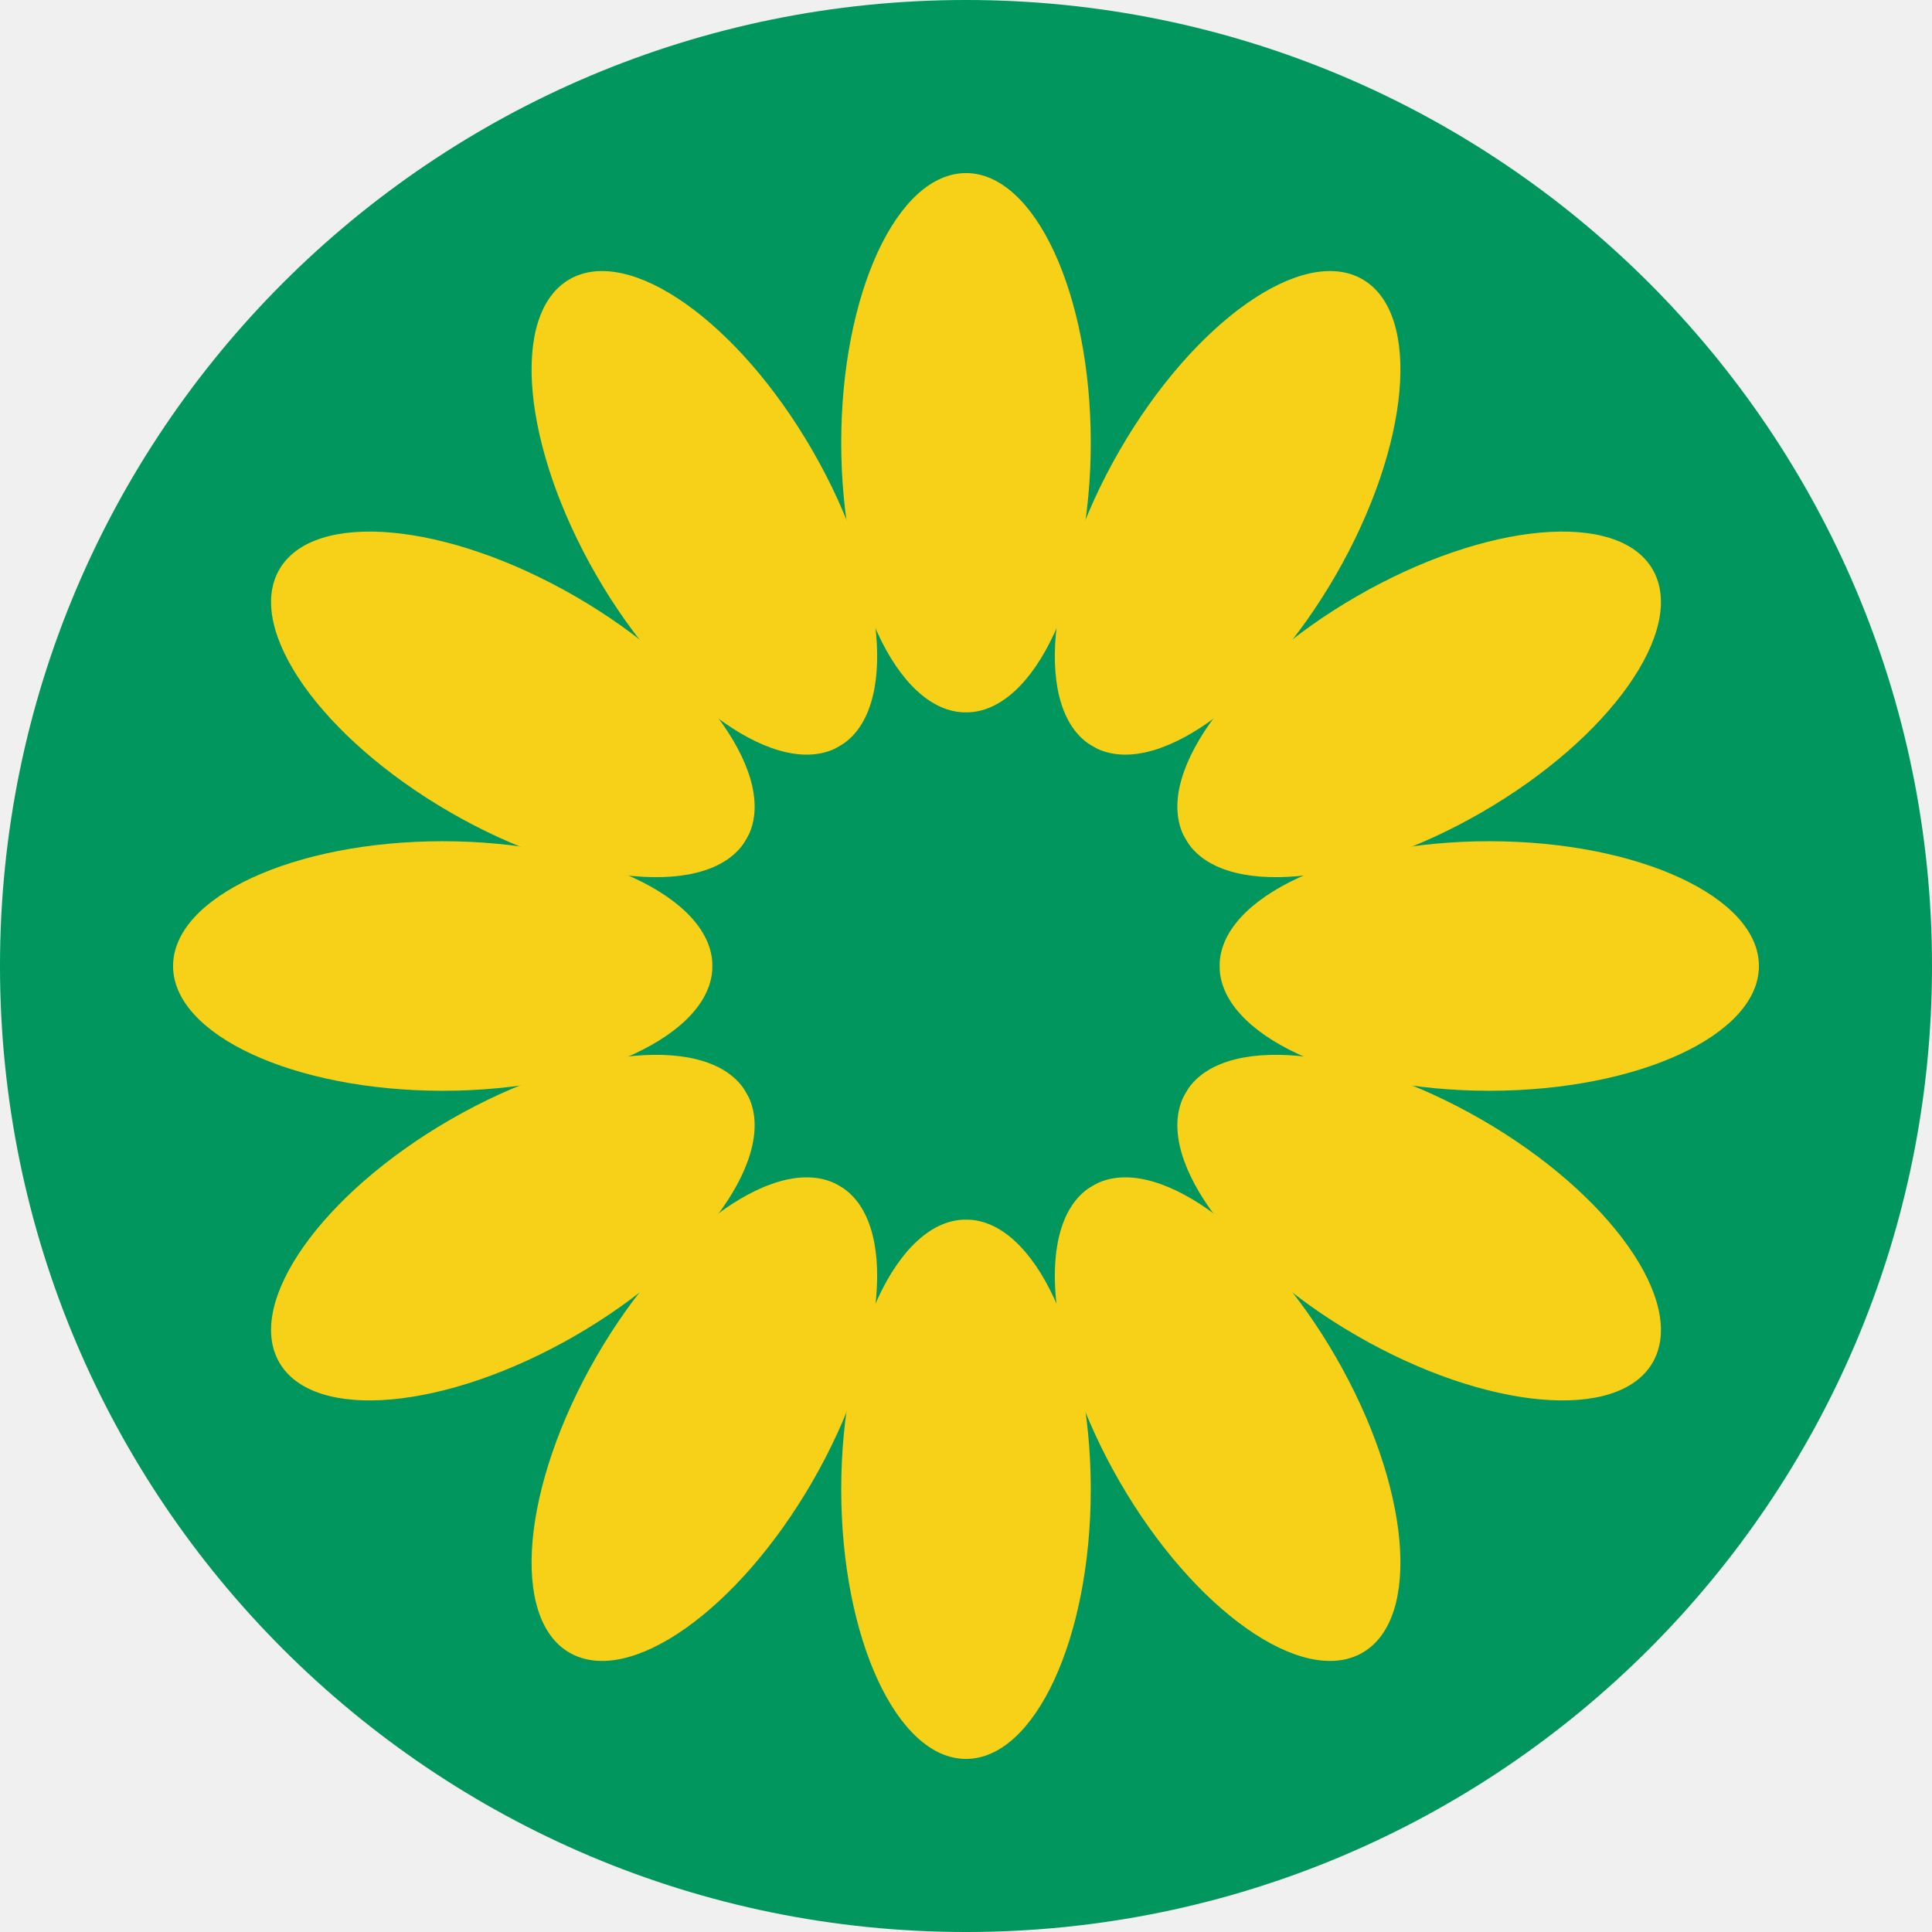
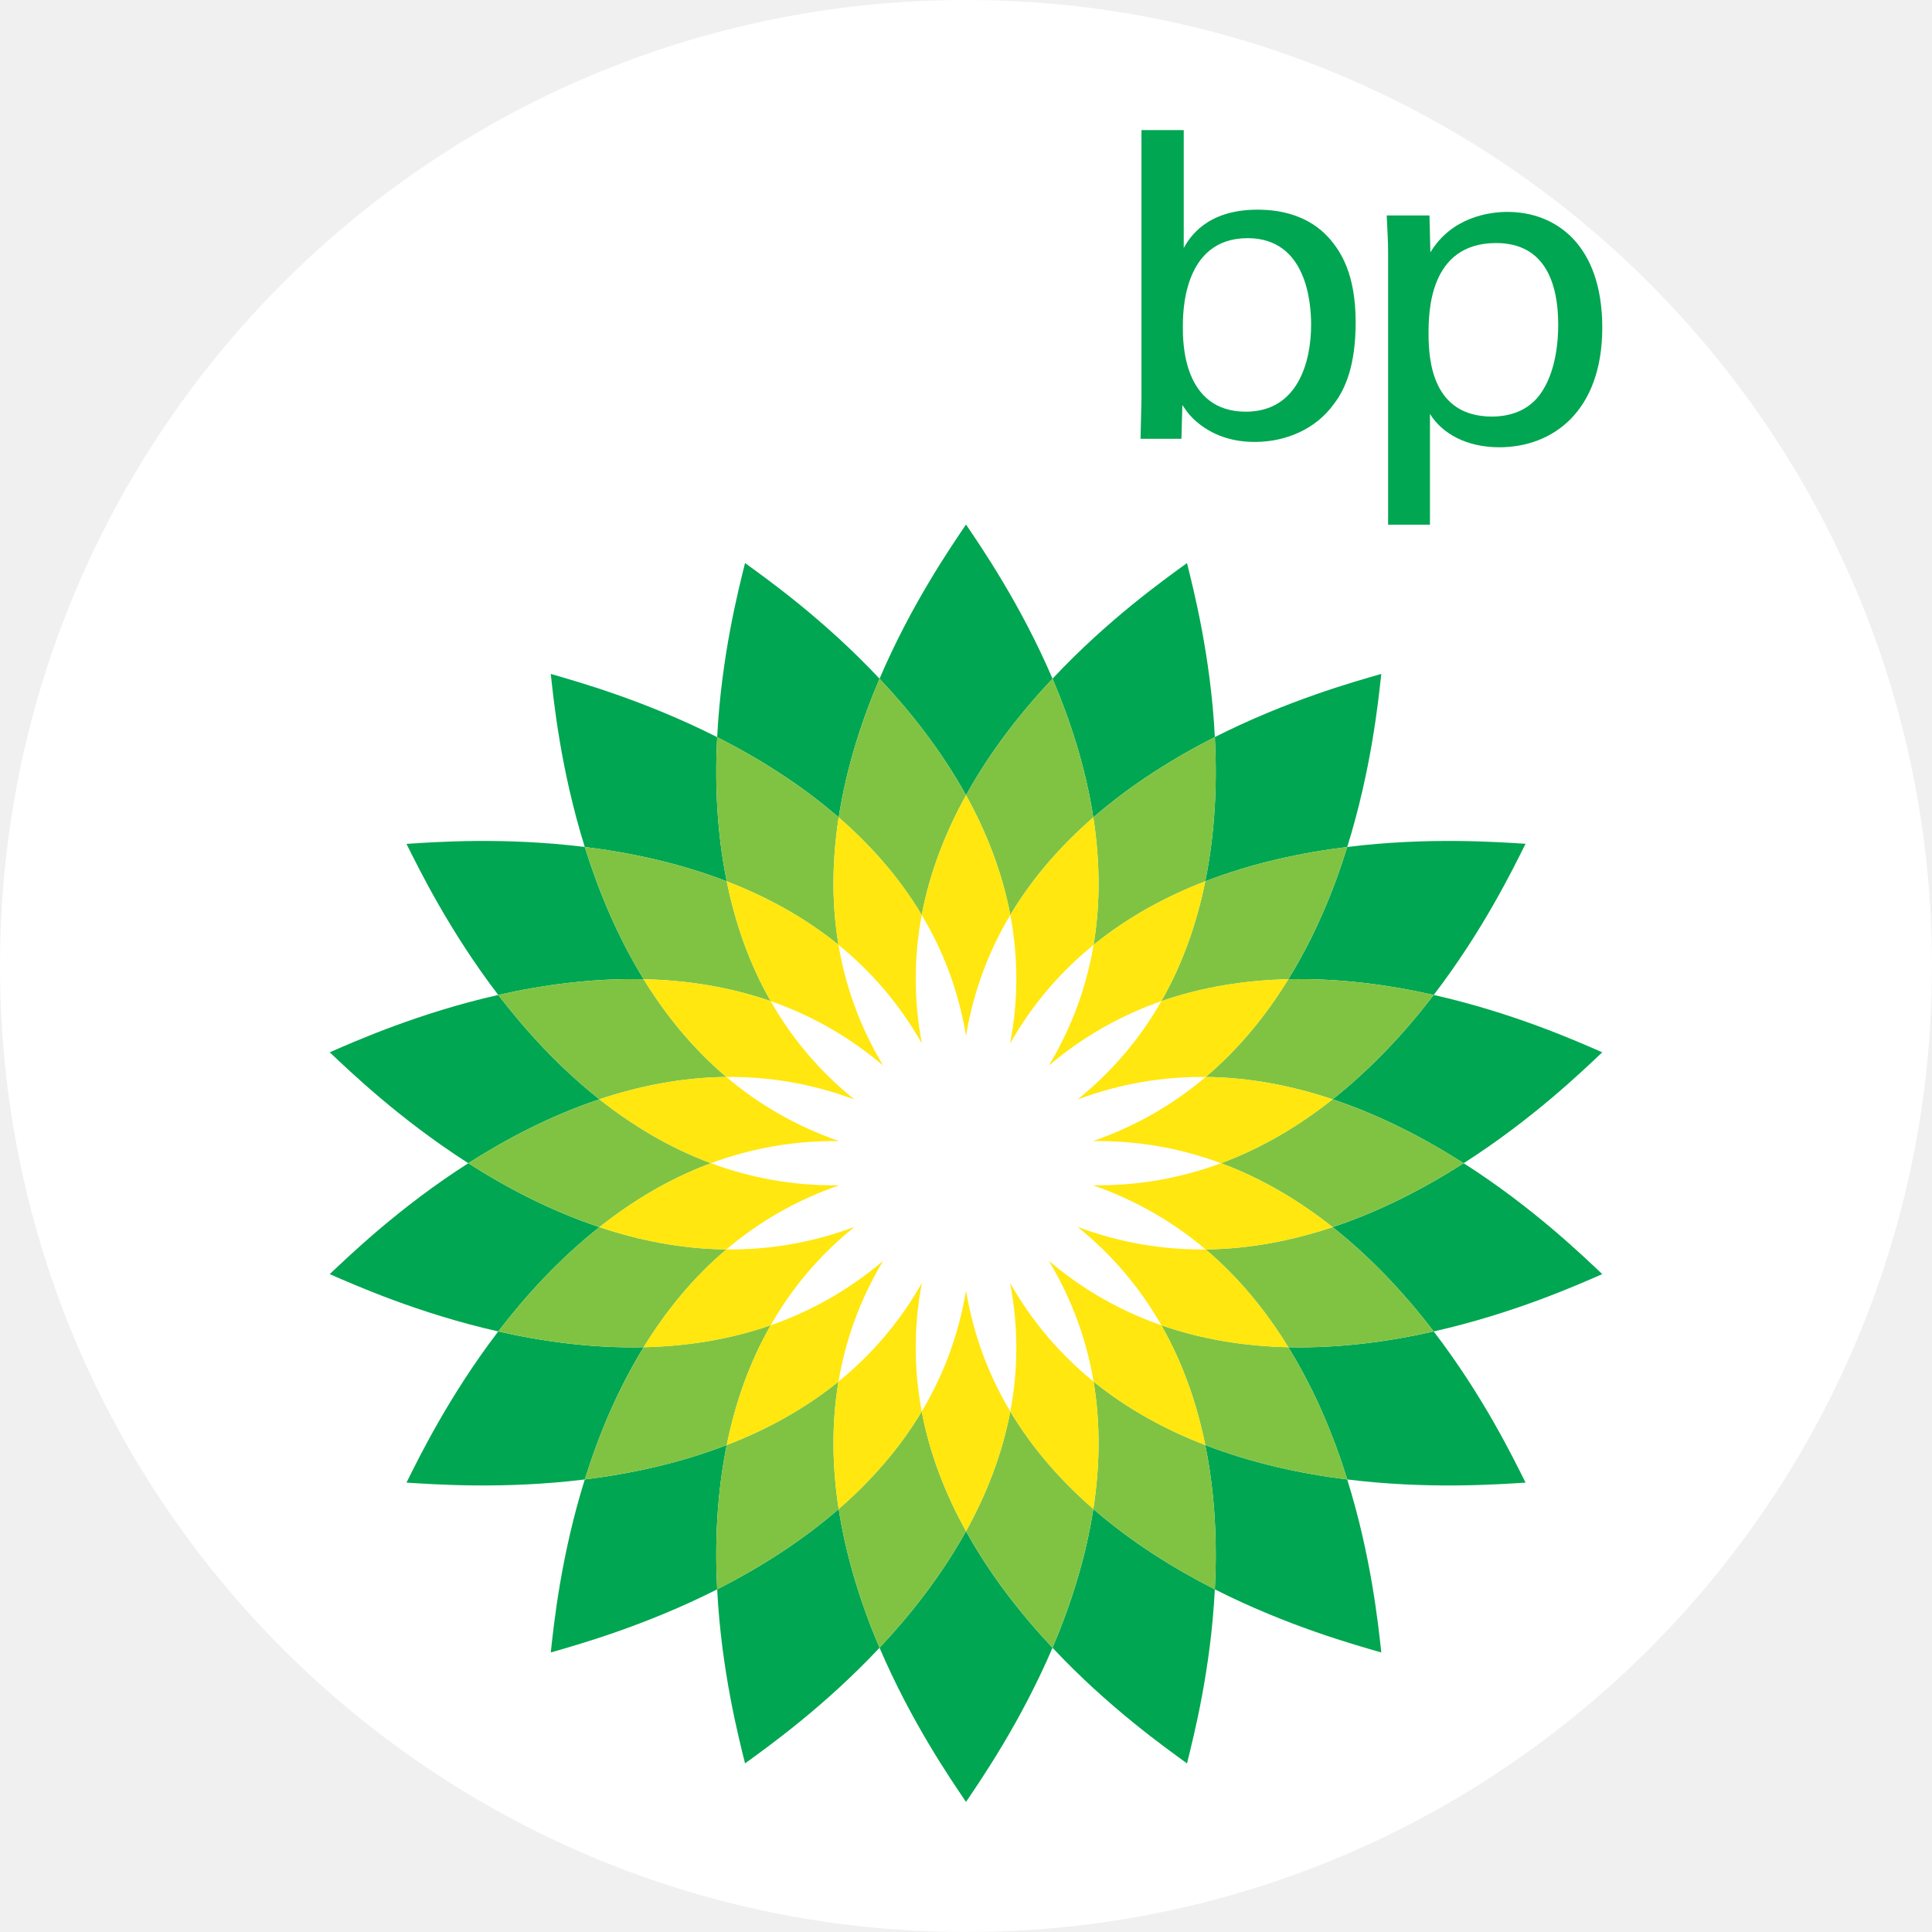
- <svg class="pin-mark" viewBox="0 0 24 24" width="22" height="22" aria-hidden="true">
-   <circle cx="12" cy="12" r="12" fill="#00965E" />
-   <g fill="#F7D117">
-     <ellipse cx="12" cy="5.5" rx="1.55" ry="3.35" />
-     <ellipse cx="12" cy="5.5" rx="1.55" ry="3.35" transform="rotate(30 12 12)" />
-     <ellipse cx="12" cy="5.5" rx="1.55" ry="3.35" transform="rotate(60 12 12)" />
-     <ellipse cx="12" cy="5.5" rx="1.55" ry="3.35" transform="rotate(90 12 12)" />
-     <ellipse cx="12" cy="5.5" rx="1.55" ry="3.35" transform="rotate(120 12 12)" />
-     <ellipse cx="12" cy="5.5" rx="1.55" ry="3.35" transform="rotate(150 12 12)" />
-     <ellipse cx="12" cy="5.5" rx="1.55" ry="3.35" transform="rotate(180 12 12)" />
-     <ellipse cx="12" cy="5.5" rx="1.55" ry="3.35" transform="rotate(210 12 12)" />
-     <ellipse cx="12" cy="5.5" rx="1.55" ry="3.35" transform="rotate(240 12 12)" />
-     <ellipse cx="12" cy="5.5" rx="1.55" ry="3.35" transform="rotate(270 12 12)" />
-     <ellipse cx="12" cy="5.5" rx="1.55" ry="3.35" transform="rotate(300 12 12)" />
-     <ellipse cx="12" cy="5.5" rx="1.55" ry="3.35" transform="rotate(330 12 12)" />
-   </g>
-   <circle cx="12" cy="12" r="3.15" fill="#00965E" />
+ <svg xmlns="http://www.w3.org/2000/svg" class="pin-mark" viewBox="0 0 24 24" width="22" height="22" aria-hidden="true">
+   <circle cx="12" cy="12" r="12" fill="#fff" />
+   <svg x="1.2" y="1.2" width="21.6" height="21.6" viewBox="0 0 200 259.615" preserveAspectRatio="xMidYMid meet">
+     <defs id="bp-defs9892">
+       <clipPath id="bp-clipPath3289">
+         <path d="m 352.322,431.246 36.761,0 0,47.579 -36.761,0 0,-47.579 z" id="bp-path3291" />
+       </clipPath>
+     </defs>
+     <g transform="translate(-278.5717,-377.6238)" id="bp-layer1">
+       <g transform="matrix(5.484071,0,0,-5.484071,-1654.793,3003.193)" id="bp-g3285">
+         <g clip-path="url(#bp-clipPath3289)" id="bp-g3287">
+           <g transform="matrix(0.1222229,0,0,-0.1208191,370.7745,454.0119)" id="bp-g3293">
+             <g transform="translate(48.5184,-197.3133)" id="bp-g3295">
+               <path d="m 0,0 -9.415,0 0,60.548 -0.207,9.02 9.106,0 0.206,-7.616 c 1.007,1.503 2.111,3.209 4.923,5.112 4.319,2.907 8.825,3.207 11.219,3.207 6.92,0 13.645,-2.906 17.662,-8.619 2.5,-3.306 4.801,-8.625 4.801,-18.351 0,-11.029 -3.41,-16.038 -5.906,-18.947 C 27.781,19.139 21.453,17.935 16.438,17.935 5.01,17.935 1.293,24.257 0,26.559 L 0,0 z m 28.375,43.904 c 0,8.219 -2.91,19.551 -14.535,19.551 -14.041,0 -14.041,-15.739 -14.041,-19.05 0,-3.209 0,-20.051 14.43,-20.051 13.148,0 14.146,14.539 14.146,19.55" id="bp-path3297" style="fill:#00a651;fill-opacity:1;fill-rule:nonzero;stroke:none" />
+             </g>
+           </g>
+           <g transform="matrix(0.1222229,0,0,-0.1208191,370.7745,454.0119)" id="bp-g3299">
+             <g transform="translate(94.0424,-108.3954)" id="bp-g3301">
+               <path d="m 0,0 9.32,0 0,-24.961 c 2.699,4.408 8.117,7.517 15.437,7.517 12.036,0 22.948,-8.216 22.948,-26.968 0,-18.65 -10.311,-26.067 -21.135,-26.067 -4.108,0 -12.443,1.201 -17.154,9.122 l -0.204,-8.318 -9.517,0 C -0.102,-64.864 0,-63.661 0,-61.457 L 0,0 z m 9.011,-43.009 c 0,-4.514 0,-20.456 15.043,-20.456 11.127,0 13.84,9.427 13.84,18.451 0,3.612 -0.5,10.83 -4.113,15.74 -3.209,4.413 -8.223,4.914 -10.621,4.914 -13.241,0 -14.149,-12.532 -14.149,-18.649" id="bp-path3303" style="fill:#00a651;fill-opacity:1;fill-rule:nonzero;stroke:none" />
+             </g>
+           </g>
+           <g transform="matrix(0.1222229,0,0,-0.1208191,370.7745,454.0119)" id="bp-g3305">
+             <g transform="translate(19.2894,-73.6904)" id="bp-g3307">
+               <path d="m 0,0 c -7.102,-16.767 -15.821,-29.565 -19.268,-34.74 -3.457,5.175 -12.177,17.973 -19.265,34.74 6.951,7.473 13.802,16.272 19.265,26.257 C -13.827,16.272 -6.95,7.473 0,0" id="bp-path3309" style="fill:#00a651;fill-opacity:1;fill-rule:evenodd;stroke:none" />
+             </g>
+           </g>
+           <g transform="matrix(0.1222229,0,0,-0.1208191,370.7745,454.0119)" id="bp-g3311">
+             <g transform="translate(-19.2436,144.6846)" id="bp-g3313">
+               <path d="M 0,0 C 7.088,16.758 15.808,29.557 19.265,34.733 22.712,29.557 31.431,16.766 38.533,0 31.583,-7.49 24.706,-16.289 19.265,-26.267 13.802,-16.289 6.951,-7.49 0,0" id="bp-path3315" style="fill:#00a651;fill-opacity:1;fill-rule:evenodd;stroke:none" />
+             </g>
+           </g>
+           <g transform="matrix(0.1222229,0,0,-0.1208191,370.7745,454.0119)" id="bp-g3317">
+             <g transform="translate(-19.2436,-73.6904)" id="bp-g3319">
+               <path d="m 0,0 c -12.377,-13.346 -24.952,-22.378 -29.959,-26.057 -1.48,6.034 -5.29,21.043 -6.208,39.231 9.065,4.649 18.532,10.579 27.07,18.075 C -7.381,20.003 -3.952,9.384 0,0" id="bp-path3321" style="fill:#00a651;fill-opacity:1;fill-rule:evenodd;stroke:none" />
+             </g>
+           </g>
+           <g transform="matrix(0.1222229,0,0,-0.1208191,370.7745,454.0119)" id="bp-g3323">
+             <g transform="translate(19.2894,144.6846)" id="bp-g3325">
+               <path d="M 0,0 C 12.359,13.338 24.949,22.367 29.956,26.055 31.426,20.008 35.247,5 36.159,-13.164 27.099,-17.82 17.63,-23.767 9.089,-31.267 7.379,-20.019 3.943,-9.396 0,0" id="bp-path3327" style="fill:#00a651;fill-opacity:1;fill-rule:evenodd;stroke:none" />
+             </g>
+           </g>
+           <g transform="matrix(0.1222229,0,0,-0.1208191,370.7745,454.0119)" id="bp-g3329">
+             <g transform="translate(-55.4106,-60.5164)" id="bp-g3331">
+               <path d="m 0,0 c -16.2,-8.294 -31.108,-12.493 -37.067,-14.25 0.668,6.192 2.211,21.603 7.576,39.001 10.103,1.25 21.019,3.593 31.62,7.732 C -0.117,21.335 -0.523,10.167 0,0" id="bp-path3333" style="fill:#00a651;fill-opacity:1;fill-rule:evenodd;stroke:none" />
+             </g>
+           </g>
+           <g transform="matrix(0.1222229,0,0,-0.1208191,370.7745,454.0119)" id="bp-g3335">
+             <g transform="translate(55.4484,131.5206)" id="bp-g3337">
+               <path d="M 0,0 C 16.195,8.287 31.099,12.477 37.076,14.223 36.408,8.041 34.846,-7.371 29.488,-24.765 19.388,-26.023 8.463,-28.375 -2.135,-32.521 0.113,-21.34 0.519,-10.189 0,0" id="bp-path3339" style="fill:#00a651;fill-opacity:1;fill-rule:evenodd;stroke:none" />
+             </g>
+           </g>
+           <g transform="matrix(0.1222229,0,0,-0.1208191,370.7745,454.0119)" id="bp-g3341">
+             <g transform="translate(-71.7926,-5.9654)" id="bp-g3343">
+               <path d="m 0,0 c -5.909,-9.721 -10.105,-20.078 -13.109,-29.8 -18.067,-2.266 -33.499,-1.106 -39.717,-0.7 2.752,5.568 9.476,19.516 20.441,34.041 C -22.439,1.264 -11.371,-0.262 0,0" id="bp-path3345" style="fill:#00a651;fill-opacity:1;fill-rule:evenodd;stroke:none" />
+             </g>
+           </g>
+           <g transform="matrix(0.1222229,0,0,-0.1208191,370.7745,454.0119)" id="bp-g3347">
+             <g transform="translate(71.8154,76.9596)" id="bp-g3349">
+               <path d="M 0,0 C 5.934,9.716 10.15,20.075 13.121,29.796 31.184,32.053 46.633,30.893 52.844,30.51 50.084,24.915 43.381,10.966 32.385,-3.557 22.453,-1.278 11.395,0.261 0,0" id="bp-path3351" style="fill:#00a651;fill-opacity:1;fill-rule:evenodd;stroke:none" />
+             </g>
+           </g>
+           <g transform="matrix(0.1222229,0,0,-0.1208191,370.7745,454.0119)" id="bp-g3353">
+             <g transform="translate(-104.1776,-2.4244)" id="bp-g3355">
+               <path d="m 0,0 c -17.732,4.052 -31.84,10.418 -37.539,12.926 4.502,4.288 15.593,15.102 30.871,24.991 C 1.873,32.398 11.75,27.149 22.535,23.517 13.648,16.402 6.163,8.116 0,0" id="bp-path3357" style="fill:#00a651;fill-opacity:1;fill-rule:evenodd;stroke:none" />
+             </g>
+           </g>
+           <g transform="matrix(0.1222229,0,0,-0.1208191,370.7745,454.0119)" id="bp-g3359">
+             <g transform="translate(110.8704,35.4926)" id="bp-g3361">
+               <path d="M 0,0 C -8.545,5.537 -18.414,10.769 -29.188,14.402 -20.313,21.51 -12.807,29.789 -6.67,37.91 11.084,33.859 25.205,27.502 30.877,24.994 26.388,20.705 15.297,9.867 0,0" id="bp-path3363" style="fill:#00a651;fill-opacity:1;fill-rule:evenodd;stroke:none" />
+             </g>
+           </g>
+           <g transform="matrix(0.1222229,0,0,-0.1208191,370.7745,454.0119)" id="bp-g3365">
+             <g transform="translate(-81.6426,49.8946)" id="bp-g3367">
+               <path d="m 0,0 c -10.785,-3.633 -20.662,-8.865 -29.203,-14.402 -15.277,9.867 -26.369,20.705 -30.871,24.994 5.699,2.508 19.807,8.865 37.539,12.916 C -16.372,15.391 -8.887,7.108 0,0" id="bp-path3369" style="fill:#00a651;fill-opacity:1;fill-rule:evenodd;stroke:none" />
+             </g>
+           </g>
+           <g transform="matrix(0.1222229,0,0,-0.1208191,370.7745,454.0119)" id="bp-g3371">
+             <g transform="translate(81.6824,21.0926)" id="bp-g3373">
+               <path d="M 0,0 C 10.774,3.632 20.643,8.881 29.188,14.4 44.485,4.511 55.576,-6.303 60.065,-10.591 54.393,-13.099 40.272,-19.465 22.518,-23.517 16.381,-15.401 8.875,-7.115 0,0" id="bp-path3375" style="fill:#00a651;fill-opacity:1;fill-rule:evenodd;stroke:none" />
+             </g>
+           </g>
+           <g transform="matrix(0.1222229,0,0,-0.1208191,370.7745,454.0119)" id="bp-g3377">
+             <g transform="translate(-104.1776,73.4026)" id="bp-g3379">
+               <path d="m 0,0 c -10.965,14.523 -17.689,28.472 -20.441,34.067 6.218,0.383 21.65,1.543 39.717,-0.714 3.004,-9.721 7.2,-20.08 13.109,-29.796 C 21.014,3.818 9.946,2.279 0,0" id="bp-path3381" style="fill:#00a651;fill-opacity:1;fill-rule:evenodd;stroke:none" />
+             </g>
+           </g>
+           <g transform="matrix(0.1222229,0,0,-0.1208191,370.7745,454.0119)" id="bp-g3383">
+             <g transform="translate(104.2004,-2.4244)" id="bp-g3385">
+               <path d="m 0,0 c 10.996,-14.525 17.699,-28.473 20.459,-34.064 -6.211,-0.383 -21.66,-1.543 -39.723,0.723 -2.971,9.722 -7.187,20.079 -13.121,29.8 C -20.99,-3.803 -9.932,-2.277 0,0" id="bp-path3387" style="fill:#00a651;fill-opacity:1;fill-rule:evenodd;stroke:none" />
+             </g>
+           </g>
+           <g transform="matrix(0.1222229,0,0,-0.1208191,370.7745,454.0119)" id="bp-g3389">
+             <g transform="translate(-53.2816,98.9996)" id="bp-g3391">
+               <path d="m 0,0 c -10.601,4.146 -21.517,6.49 -31.62,7.756 -5.365,17.394 -6.908,32.806 -7.576,38.988 5.959,-1.746 20.867,-5.936 37.067,-14.223 C -2.652,22.332 -2.246,11.181 0,0" id="bp-path3393" style="fill:#00a651;fill-opacity:1;fill-rule:evenodd;stroke:none" />
+             </g>
+           </g>
+           <g transform="matrix(0.1222229,0,0,-0.1208191,370.7745,454.0119)" id="bp-g3395">
+             <g transform="translate(53.3134,-28.0334)" id="bp-g3397">
+               <path d="m 0,0 c 10.598,-4.145 21.523,-6.482 31.623,-7.732 5.358,-17.398 6.92,-32.809 7.588,-39.001 -5.977,1.741 -20.881,5.939 -37.076,14.231 C 2.654,-22.316 2.248,-11.171 0,0" id="bp-path3399" style="fill:#00a651;fill-opacity:1;fill-rule:evenodd;stroke:none" />
+             </g>
+           </g>
+           <g transform="matrix(0.1222229,0,0,-0.1208191,370.7745,454.0119)" id="bp-g3401">
+             <g transform="translate(-55.4106,131.5206)" id="bp-g3403">
+               <path d="M 0,0 C 0.918,18.164 4.728,33.172 6.208,39.219 11.215,35.531 23.79,26.502 36.167,13.164 32.215,3.768 28.786,-6.855 27.07,-18.103 18.532,-10.603 9.065,-4.656 0,0" id="bp-path3405" style="fill:#00a651;fill-opacity:1;fill-rule:evenodd;stroke:none" />
+             </g>
+           </g>
+           <g transform="matrix(0.1222229,0,0,-0.1208191,370.7745,454.0119)" id="bp-g3407">
+             <g transform="translate(55.4484,-60.5354)" id="bp-g3409">
+               <path d="m 0,0 c -0.912,-18.169 -4.733,-33.178 -6.203,-39.212 -5.007,3.679 -17.597,12.711 -29.956,26.057 3.943,9.365 7.379,20.003 9.089,31.249 C -18.529,10.598 -9.06,4.655 0,0" id="bp-path3411" style="fill:#00a651;fill-opacity:1;fill-rule:evenodd;stroke:none" />
+             </g>
+           </g>
+           <g transform="matrix(0.1222229,0,0,-0.1208191,370.7745,454.0119)" id="bp-g3413">
+             <g transform="translate(-9.8496,-20.4544)" id="bp-g3415">
+               <path d="m 0,0 c 1.822,-9.733 5.363,-18.75 9.871,-26.979 -5.463,-9.985 -12.314,-18.784 -19.265,-26.257 -3.952,9.384 -7.381,20.003 -9.097,31.249 C -11.445,-15.781 -5.018,-8.519 0,0" id="bp-path3417" style="fill:#80c342;fill-opacity:1;fill-rule:evenodd;stroke:none" />
+             </g>
+           </g>
+           <g transform="matrix(0.1222229,0,0,-0.1208191,370.7745,454.0119)" id="bp-g3419">
+             <g transform="translate(9.8884,91.4386)" id="bp-g3421">
+               <path d="M 0,0 C -1.832,9.729 -5.357,18.746 -9.867,26.979 -4.426,36.957 2.451,45.756 9.401,53.246 13.344,43.85 16.78,33.227 18.49,21.979 11.457,15.777 5.02,8.514 0,0" id="bp-path3423" style="fill:#80c342;fill-opacity:1;fill-rule:evenodd;stroke:none" />
+             </g>
+           </g>
+           <g transform="matrix(0.1222229,0,0,-0.1208191,370.7745,454.0119)" id="bp-g3425">
+             <g transform="translate(-53.2816,-28.0334)" id="bp-g3427">
+               <path d="M 0,0 C 8.733,3.406 17.246,8.041 24.892,14.319 23.284,4.565 23.519,-5.125 24.941,-14.408 16.403,-21.904 6.936,-27.834 -2.129,-32.483 -2.652,-22.316 -2.246,-11.148 0,0" id="bp-path3429" style="fill:#80c342;fill-opacity:1;fill-rule:evenodd;stroke:none" />
+             </g>
+           </g>
+           <g transform="matrix(0.1222229,0,0,-0.1208191,370.7745,454.0119)" id="bp-g3431">
+             <g transform="translate(53.3134,98.9996)" id="bp-g3433">
+               <path d="m 0,0 c -8.733,-3.395 -17.231,-8.037 -24.88,-14.296 1.615,9.745 1.361,19.423 -0.055,28.714 8.541,7.5 18.01,13.447 27.07,18.103 C 2.654,22.332 2.248,11.181 0,0" id="bp-path3435" style="fill:#80c342;fill-opacity:1;fill-rule:evenodd;stroke:none" />
+             </g>
+           </g>
+           <g transform="matrix(0.1222229,0,0,-0.1208191,370.7745,454.0119)" id="bp-g3437">
+             <g transform="translate(-43.4906,-1.0274)" id="bp-g3439">
+               <path d="m 0,0 c -4.872,-8.614 -7.946,-17.806 -9.791,-27.006 -10.601,-4.139 -21.517,-6.482 -31.62,-7.732 3.004,9.722 7.2,20.079 13.109,29.8 C -18.937,-4.732 -9.332,-3.277 0,0" id="bp-path3441" style="fill:#80c342;fill-opacity:1;fill-rule:evenodd;stroke:none" />
+             </g>
+           </g>
+           <g transform="matrix(0.1222229,0,0,-0.1208191,370.7745,454.0119)" id="bp-g3443">
+             <g transform="translate(43.5334,72.0116)" id="bp-g3445">
+               <path d="m 0,0 c 4.852,8.608 7.942,17.794 9.78,26.988 10.598,4.146 21.523,6.498 31.623,7.756 C 38.432,25.023 34.216,14.664 28.282,4.948 18.925,4.733 9.327,3.287 0,0" id="bp-path3447" style="fill:#80c342;fill-opacity:1;fill-rule:evenodd;stroke:none" />
+             </g>
+           </g>
+           <g transform="matrix(0.1222229,0,0,-0.1208191,370.7745,454.0119)" id="bp-g3449">
+             <g transform="translate(-81.6426,21.0926)" id="bp-g3451">
+               <path d="M 0,0 C 8.879,-3.011 18.387,-4.932 28.279,-5.032 20.763,-11.472 14.708,-19.044 9.85,-27.058 -1.521,-27.32 -12.589,-25.794 -22.535,-23.517 -16.372,-15.401 -8.887,-7.115 0,0" id="bp-path3453" style="fill:#80c342;fill-opacity:1;fill-rule:evenodd;stroke:none" />
+             </g>
+           </g>
+           <g transform="matrix(0.1222229,0,0,-0.1208191,370.7745,454.0119)" id="bp-g3455">
+             <g transform="translate(81.6824,49.8946)" id="bp-g3457">
+               <path d="m 0,0 c -8.896,2.996 -18.39,4.924 -28.279,5.026 7.519,6.433 13.553,14.021 18.412,22.039 C 1.528,27.326 12.586,25.787 22.518,23.508 16.381,15.387 8.875,7.108 0,0" id="bp-path3459" style="fill:#80c342;fill-opacity:1;fill-rule:evenodd;stroke:none" />
+             </g>
+           </g>
+           <g transform="matrix(0.1222229,0,0,-0.1208191,370.7745,454.0119)" id="bp-g3461">
+             <g transform="translate(-56.8006,35.4926)" id="bp-g3463">
+               <path d="m 0,0 c -9.254,-3.475 -17.517,-8.545 -24.842,-14.4 -10.785,3.632 -20.662,8.881 -29.203,14.4 8.541,5.537 18.418,10.769 29.203,14.402 C -17.517,8.537 -9.254,3.47 0,0" id="bp-path3465" style="fill:#80c342;fill-opacity:1;fill-rule:evenodd;stroke:none" />
+             </g>
+           </g>
+           <g transform="matrix(0.1222229,0,0,-0.1208191,370.7745,454.0119)" id="bp-g3467">
+             <g transform="translate(56.8254,35.4926)" id="bp-g3469">
+               <path d="M 0,0 C 9.265,3.47 17.533,8.537 24.857,14.402 35.631,10.769 45.5,5.537 54.045,0 45.5,-5.519 35.631,-10.768 24.857,-14.4 17.533,-8.545 9.265,-3.475 0,0" id="bp-path3471" style="fill:#80c342;fill-opacity:1;fill-rule:evenodd;stroke:none" />
+             </g>
+           </g>
+           <g transform="matrix(0.1222229,0,0,-0.1208191,370.7745,454.0119)" id="bp-g3473">
+             <g transform="translate(-71.7926,76.9596)" id="bp-g3475">
+               <path d="m 0,0 c 4.858,-8.018 10.913,-15.606 18.429,-22.039 -9.892,-0.102 -19.4,-2.018 -28.279,-5.026 -8.887,7.108 -16.372,15.391 -22.535,23.508 C -22.439,-1.278 -11.371,0.261 0,0" id="bp-path3477" style="fill:#80c342;fill-opacity:1;fill-rule:evenodd;stroke:none" />
+             </g>
+           </g>
+           <g transform="matrix(0.1222229,0,0,-0.1208191,370.7745,454.0119)" id="bp-g3479">
+             <g transform="translate(71.8154,-5.9654)" id="bp-g3481">
+               <path d="m 0,0 c -4.859,8.014 -10.893,15.586 -18.412,22.026 9.889,0.1 19.383,2.021 28.279,5.032 C 18.742,19.943 26.248,11.657 32.385,3.541 22.453,1.264 11.395,-0.262 0,0" id="bp-path3483" style="fill:#80c342;fill-opacity:1;fill-rule:evenodd;stroke:none" />
+             </g>
+           </g>
+           <g transform="matrix(0.1222229,0,0,-0.1208191,370.7745,454.0119)" id="bp-g3485">
+             <g transform="translate(-43.4906,72.0116)" id="bp-g3487">
+               <path d="m 0,0 c -9.332,3.287 -18.937,4.733 -28.302,4.948 -5.909,9.716 -10.105,20.075 -13.109,29.796 10.103,-1.266 21.019,-3.61 31.62,-7.756 C -7.946,17.794 -4.872,8.608 0,0" id="bp-path3489" style="fill:#80c342;fill-opacity:1;fill-rule:evenodd;stroke:none" />
+             </g>
+           </g>
+           <g transform="matrix(0.1222229,0,0,-0.1208191,370.7745,454.0119)" id="bp-g3491">
+             <g transform="translate(43.5334,-1.0274)" id="bp-g3493">
+               <path d="m 0,0 c 9.327,-3.277 18.925,-4.732 28.282,-4.938 5.934,-9.721 10.15,-20.078 13.121,-29.8 -10.1,1.25 -21.025,3.587 -31.623,7.732 C 7.942,-17.806 4.852,-8.614 0,0" id="bp-path3495" style="fill:#80c342;fill-opacity:1;fill-rule:evenodd;stroke:none" />
+             </g>
+           </g>
+           <g transform="matrix(0.1222229,0,0,-0.1208191,370.7745,454.0119)" id="bp-g3497">
+             <g transform="translate(-9.8496,91.4386)" id="bp-g3499">
+               <path d="m 0,0 c -5.018,8.514 -11.445,15.777 -18.491,21.979 1.716,11.248 5.145,21.871 9.097,31.267 C -2.443,45.756 4.408,36.957 9.871,26.979 5.363,18.746 1.822,9.729 0,0" id="bp-path3501" style="fill:#80c342;fill-opacity:1;fill-rule:evenodd;stroke:none" />
+             </g>
+           </g>
+           <g transform="matrix(0.1222229,0,0,-0.1208191,370.7745,454.0119)" id="bp-g3503">
+             <g transform="translate(-28.3896,84.7036)" id="bp-g3505">
+               <path d="m 0,0 c -7.646,6.259 -16.159,10.901 -24.892,14.296 -2.246,11.181 -2.652,22.332 -2.129,32.521 C -17.956,42.161 -8.489,36.214 0.049,28.714 -1.373,19.423 -1.608,9.737 0,0" id="bp-path3507" style="fill:#80c342;fill-opacity:1;fill-rule:evenodd;stroke:none" />
+             </g>
+           </g>
+           <g transform="matrix(0.1222229,0,0,-0.1208191,370.7745,454.0119)" id="bp-g3509">
+             <g transform="translate(9.8884,-20.4544)" id="bp-g3511">
+               <path d="M 0,0 C 5.02,-8.519 11.457,-15.796 18.49,-21.987 16.78,-33.233 13.344,-43.871 9.401,-53.236 2.451,-45.763 -4.426,-36.964 -9.867,-26.979 -5.357,-18.75 -1.832,-9.733 0,0" id="bp-path3513" style="fill:#80c342;fill-opacity:1;fill-rule:evenodd;stroke:none" />
+             </g>
+           </g>
+           <g transform="matrix(0.1222229,0,0,-0.1208191,370.7745,454.0119)" id="bp-g3515">
+             <g transform="translate(28.4334,-13.7144)" id="bp-g3517">
+               <path d="m 0,0 c 7.649,-6.278 16.147,-10.913 24.88,-14.319 2.248,-11.171 2.654,-22.316 2.135,-32.502 -9.06,4.655 -18.529,10.598 -27.07,18.094 C 1.361,-19.444 1.615,-9.754 0,0" id="bp-path3519" style="fill:#80c342;fill-opacity:1;fill-rule:evenodd;stroke:none" />
+             </g>
+           </g>
+           <g transform="matrix(0.1222229,0,0,-0.1208191,370.7745,454.0119)" id="bp-g3521">
+             <g transform="translate(-9.8116,8.5136)" id="bp-g3523">
+               <path d="m 0,0 c -5.07,-9.066 -11.44,-16.361 -18.578,-22.228 1.513,9.118 4.653,18.274 9.947,27.198 -7.87,-6.763 -16.339,-11.45 -25.048,-14.511 4.505,8.046 10.604,15.587 18.644,22.158 -9.722,-3.676 -19.292,-5.179 -28.517,-5.07 7.002,6.017 15.288,11.004 25.101,14.446 -10.383,-0.134 -19.883,1.736 -28.538,4.986 8.655,3.249 18.155,5.114 28.538,4.983 -9.813,3.441 -18.099,8.435 -25.101,14.445 9.225,0.105 18.795,-1.385 28.517,-5.069 -8.04,6.58 -14.139,14.102 -18.644,22.16 8.709,-3.07 17.178,-7.757 25.05,-14.513 -5.296,8.924 -8.436,18.078 -9.949,27.205 C -11.44,70.313 -5.07,63.026 0,53.973 -1.926,64.162 -1.723,73.848 -0.038,82.925 4.674,74.963 8.146,65.942 9.833,55.701 c 1.695,10.241 5.156,19.262 9.867,27.224 1.703,-9.077 1.883,-18.763 -0.045,-28.952 5.08,9.053 11.459,16.34 18.59,22.217 -1.504,-9.127 -4.666,-18.281 -9.963,-27.205 7.873,6.756 16.366,11.443 25.063,14.513 -4.512,-8.058 -10.614,-15.58 -18.647,-22.16 9.731,3.684 19.283,5.174 28.517,5.069 C 56.2,40.397 47.913,35.403 38.112,31.947 48.503,32.093 57.986,30.228 66.637,26.979 57.986,23.729 48.503,21.859 38.112,21.993 47.913,18.551 56.2,13.564 63.215,7.547 53.981,7.438 44.429,8.941 34.683,12.617 42.731,6.046 48.833,-1.495 53.345,-9.541 44.648,-6.465 36.155,-1.793 28.282,4.975 33.579,-3.954 36.741,-13.11 38.245,-22.228 31.114,-16.361 24.735,-9.066 19.655,0 21.583,-10.216 21.403,-19.901 19.7,-28.968 14.989,-21.029 11.528,-11.985 9.833,-1.739 8.146,-11.985 4.674,-21.029 -0.038,-28.968 -1.723,-19.901 -1.926,-10.216 0,0" id="bp-path3525" style="fill:#ffffff;fill-opacity:1;fill-rule:evenodd;stroke:none" />
+             </g>
+           </g>
+           <g transform="matrix(0.1222229,0,0,-0.1208191,370.7745,454.0119)" id="bp-g3527">
+             <g transform="translate(-9.8116,8.5136)" id="bp-g3529">
+               <path d="m 0,0 c -1.926,-10.216 -1.723,-19.901 -0.038,-28.968 -5.018,-8.519 -11.445,-15.781 -18.491,-21.987 -1.422,9.283 -1.657,18.973 -0.049,28.727 C -11.44,-16.361 -5.07,-9.066 0,0" id="bp-path3531" style="fill:#ffe70f;fill-opacity:1;fill-rule:evenodd;stroke:none" />
+             </g>
+           </g>
+           <g transform="matrix(0.1222229,0,0,-0.1208191,370.7745,454.0119)" id="bp-g3533">
+             <g transform="translate(9.8434,62.4866)" id="bp-g3535">
+               <path d="m 0,0 c 1.928,10.189 1.748,19.875 0.045,28.952 5.02,8.514 11.457,15.777 18.49,21.979 C 19.951,41.64 20.205,31.962 18.59,22.217 11.459,16.34 5.08,9.053 0,0" id="bp-path3537" style="fill:#ffe70f;fill-opacity:1;fill-rule:evenodd;stroke:none" />
+             </g>
+           </g>
+           <g transform="matrix(0.1222229,0,0,-0.1208191,370.7745,454.0119)" id="bp-g3539">
+             <g transform="translate(-28.3896,-13.7144)" id="bp-g3541">
+               <path d="m 0,0 c -7.646,-6.278 -16.159,-10.913 -24.892,-14.319 1.845,9.2 4.919,18.392 9.791,27.006 8.709,3.061 17.178,7.748 25.048,14.511 C 4.653,18.274 1.513,9.118 0,0" id="bp-path3543" style="fill:#ffe70f;fill-opacity:1;fill-rule:evenodd;stroke:none" />
+             </g>
+           </g>
+           <g transform="matrix(0.1222229,0,0,-0.1208191,370.7745,454.0119)" id="bp-g3545">
+             <g transform="translate(28.4334,84.7036)" id="bp-g3547">
+               <path d="M 0,0 C 7.649,6.259 16.147,10.901 24.88,14.296 23.042,5.102 19.952,-4.084 15.1,-12.692 6.403,-15.762 -2.09,-20.449 -9.963,-27.205 -4.666,-18.281 -1.504,-9.127 0,0" id="bp-path3549" style="fill:#ffe70f;fill-opacity:1;fill-rule:evenodd;stroke:none" />
+             </g>
+           </g>
+           <g transform="matrix(0.1222229,0,0,-0.1208191,370.7745,454.0119)" id="bp-g3551">
+             <g transform="translate(-24.8466,21.1306)" id="bp-g3553">
+               <path d="m 0,0 c -8.04,-6.571 -14.139,-14.112 -18.644,-22.158 -9.332,-3.277 -18.937,-4.732 -28.302,-4.938 4.858,8.014 10.913,15.586 18.429,22.026 C -19.292,-5.179 -9.722,-3.676 0,0" id="bp-path3555" style="fill:#ffe70f;fill-opacity:1;fill-rule:evenodd;stroke:none" />
+             </g>
+           </g>
+           <g transform="matrix(0.1222229,0,0,-0.1208191,370.7745,454.0119)" id="bp-g3557">
+             <g transform="translate(24.8864,49.8516)" id="bp-g3559">
+               <path d="m 0,0 c 8.033,6.58 14.135,14.102 18.647,22.16 9.327,3.287 18.925,4.733 28.282,4.948 C 42.07,19.09 36.036,11.502 28.517,5.069 19.283,5.174 9.731,3.684 0,0" id="bp-path3561" style="fill:#ffe70f;fill-opacity:1;fill-rule:evenodd;stroke:none" />
+             </g>
+           </g>
+           <g transform="matrix(0.1222229,0,0,-0.1208191,370.7745,454.0119)" id="bp-g3563">
+             <g transform="translate(-28.2626,30.5066)" id="bp-g3565">
+               <path d="m 0,0 c -9.813,-3.442 -18.099,-8.429 -25.101,-14.446 -9.892,0.1 -19.4,2.021 -28.279,5.032 7.325,5.855 15.588,10.925 24.842,14.4 C -19.883,1.736 -10.383,-0.134 0,0" id="bp-path3567" style="fill:#ffe70f;fill-opacity:1;fill-rule:evenodd;stroke:none" />
+             </g>
+           </g>
+           <g transform="matrix(0.1222229,0,0,-0.1208191,370.7745,454.0119)" id="bp-g3569">
+             <g transform="translate(28.3004,40.4606)" id="bp-g3571">
+               <path d="M 0,0 C 9.801,3.456 18.088,8.45 25.103,14.46 34.992,14.358 44.486,12.43 53.382,9.434 46.058,3.569 37.79,-1.498 28.525,-4.968 19.874,-1.719 10.391,0.146 0,0" id="bp-path3573" style="fill:#ffe70f;fill-opacity:1;fill-rule:evenodd;stroke:none" />
+             </g>
+           </g>
+           <g transform="matrix(0.1222229,0,0,-0.1208191,370.7745,454.0119)" id="bp-g3575">
+             <g transform="translate(-56.8006,35.4926)" id="bp-g3577">
+               <path d="m 0,0 c -9.254,3.47 -17.517,8.537 -24.842,14.402 8.879,3.008 18.387,4.924 28.279,5.026 C 10.439,13.418 18.725,8.424 28.538,4.983 18.155,5.114 8.655,3.249 0,0" id="bp-path3579" style="fill:#ffe70f;fill-opacity:1;fill-rule:evenodd;stroke:none" />
+             </g>
+           </g>
+           <g transform="matrix(0.1222229,0,0,-0.1208191,370.7745,454.0119)" id="bp-g3581">
+             <g transform="translate(56.8254,35.4926)" id="bp-g3583">
+               <path d="m 0,0 c 9.265,-3.475 17.533,-8.545 24.857,-14.4 -8.896,-3.011 -18.39,-4.932 -28.279,-5.032 -7.015,6.017 -15.302,11.004 -25.103,14.446 C -18.134,-5.12 -8.651,-3.25 0,0" id="bp-path3585" style="fill:#ffe70f;fill-opacity:1;fill-rule:evenodd;stroke:none" />
+             </g>
+           </g>
+           <g transform="matrix(0.1222229,0,0,-0.1208191,370.7745,454.0119)" id="bp-g3587">
+             <g transform="translate(-24.8466,49.8516)" id="bp-g3589">
+               <path d="m 0,0 c -9.722,3.684 -19.292,5.174 -28.517,5.069 -7.516,6.433 -13.571,14.021 -18.429,22.039 9.365,-0.215 18.97,-1.661 28.302,-4.948 C -14.139,14.102 -8.04,6.58 0,0" id="bp-path3591" style="fill:#ffe70f;fill-opacity:1;fill-rule:evenodd;stroke:none" />
+             </g>
+           </g>
+           <g transform="matrix(0.1222229,0,0,-0.1208191,370.7745,454.0119)" id="bp-g3593">
+             <g transform="translate(24.8714,21.1306)" id="bp-g3595">
+               <path d="m 0,0 c 9.746,-3.676 19.298,-5.179 28.532,-5.07 7.519,-6.44 13.553,-14.012 18.412,-22.026 -9.357,0.206 -18.955,1.661 -28.282,4.938 C 14.15,-14.112 8.048,-6.571 0,0" id="bp-path3597" style="fill:#ffe70f;fill-opacity:1;fill-rule:evenodd;stroke:none" />
+             </g>
+           </g>
+           <g transform="matrix(0.1222229,0,0,-0.1208191,370.7745,454.0119)" id="bp-g3599">
+             <g transform="translate(-9.8496,91.4386)" id="bp-g3601">
+               <path d="M 0,0 C 1.822,9.729 5.363,18.746 9.871,26.979 14.381,18.746 17.906,9.729 19.738,0 15.027,-7.962 11.566,-16.983 9.871,-27.224 8.184,-16.983 4.712,-7.962 0,0" id="bp-path3603" style="fill:#ffe70f;fill-opacity:1;fill-rule:evenodd;stroke:none" />
+             </g>
+           </g>
+           <g transform="matrix(0.1222229,0,0,-0.1208191,370.7745,454.0119)" id="bp-g3605">
+             <g transform="translate(-9.8116,62.4866)" id="bp-g3607">
+               <path d="m 0,0 c -5.07,9.053 -11.44,16.34 -18.578,22.217 -1.608,9.737 -1.373,19.423 0.049,28.714 C -11.483,44.729 -5.056,37.466 -0.038,28.952 -1.723,19.875 -1.926,10.189 0,0" id="bp-path3609" style="fill:#ffe70f;fill-opacity:1;fill-rule:evenodd;stroke:none" />
+             </g>
+           </g>
+           <g transform="matrix(0.1222229,0,0,-0.1208191,370.7745,454.0119)" id="bp-g3611">
+             <g transform="translate(-43.4906,72.0116)" id="bp-g3613">
+               <path d="M 0,0 C -4.872,8.608 -7.946,17.794 -9.791,26.988 -1.058,23.593 7.455,18.951 15.101,12.692 16.614,3.565 19.754,-5.589 25.05,-14.513 17.178,-7.757 8.709,-3.07 0,0" id="bp-path3615" style="fill:#ffe70f;fill-opacity:1;fill-rule:evenodd;stroke:none" />
+             </g>
+           </g>
+           <g transform="matrix(0.1222229,0,0,-0.1208191,370.7745,454.0119)" id="bp-g3617">
+             <g transform="translate(9.8884,-20.4544)" id="bp-g3619">
+               <path d="m 0,0 c -1.832,-9.733 -5.357,-18.75 -9.867,-26.979 -4.508,8.229 -8.049,17.246 -9.871,26.979 4.712,7.939 8.184,16.983 9.871,27.229 C -8.172,16.983 -4.711,7.939 0,0" id="bp-path3621" style="fill:#ffe70f;fill-opacity:1;fill-rule:evenodd;stroke:none" />
+             </g>
+           </g>
+           <g transform="matrix(0.1222229,0,0,-0.1208191,370.7745,454.0119)" id="bp-g3623">
+             <g transform="translate(9.8434,8.5136)" id="bp-g3625">
+               <path d="m 0,0 c 5.08,-9.066 11.459,-16.361 18.59,-22.228 1.615,-9.754 1.361,-19.444 -0.055,-28.727 -7.033,6.191 -13.47,13.468 -18.49,21.987 C 1.748,-19.901 1.928,-10.216 0,0" id="bp-path3627" style="fill:#ffe70f;fill-opacity:1;fill-rule:evenodd;stroke:none" />
+             </g>
+           </g>
+           <g transform="matrix(0.1222229,0,0,-0.1208191,370.7745,454.0119)" id="bp-g3629">
+             <g transform="translate(43.5334,-1.0274)" id="bp-g3631">
+               <path d="m 0,0 c 4.852,-8.614 7.942,-17.806 9.78,-27.006 -8.733,3.406 -17.231,8.041 -24.88,14.319 -1.504,9.118 -4.666,18.274 -9.963,27.203 C -17.19,7.748 -8.697,3.076 0,0" id="bp-path3633" style="fill:#ffe70f;fill-opacity:1;fill-rule:evenodd;stroke:none" />
+             </g>
+           </g>
+         </g>
+       </g>
+     </g>
+   </svg>
</svg>
